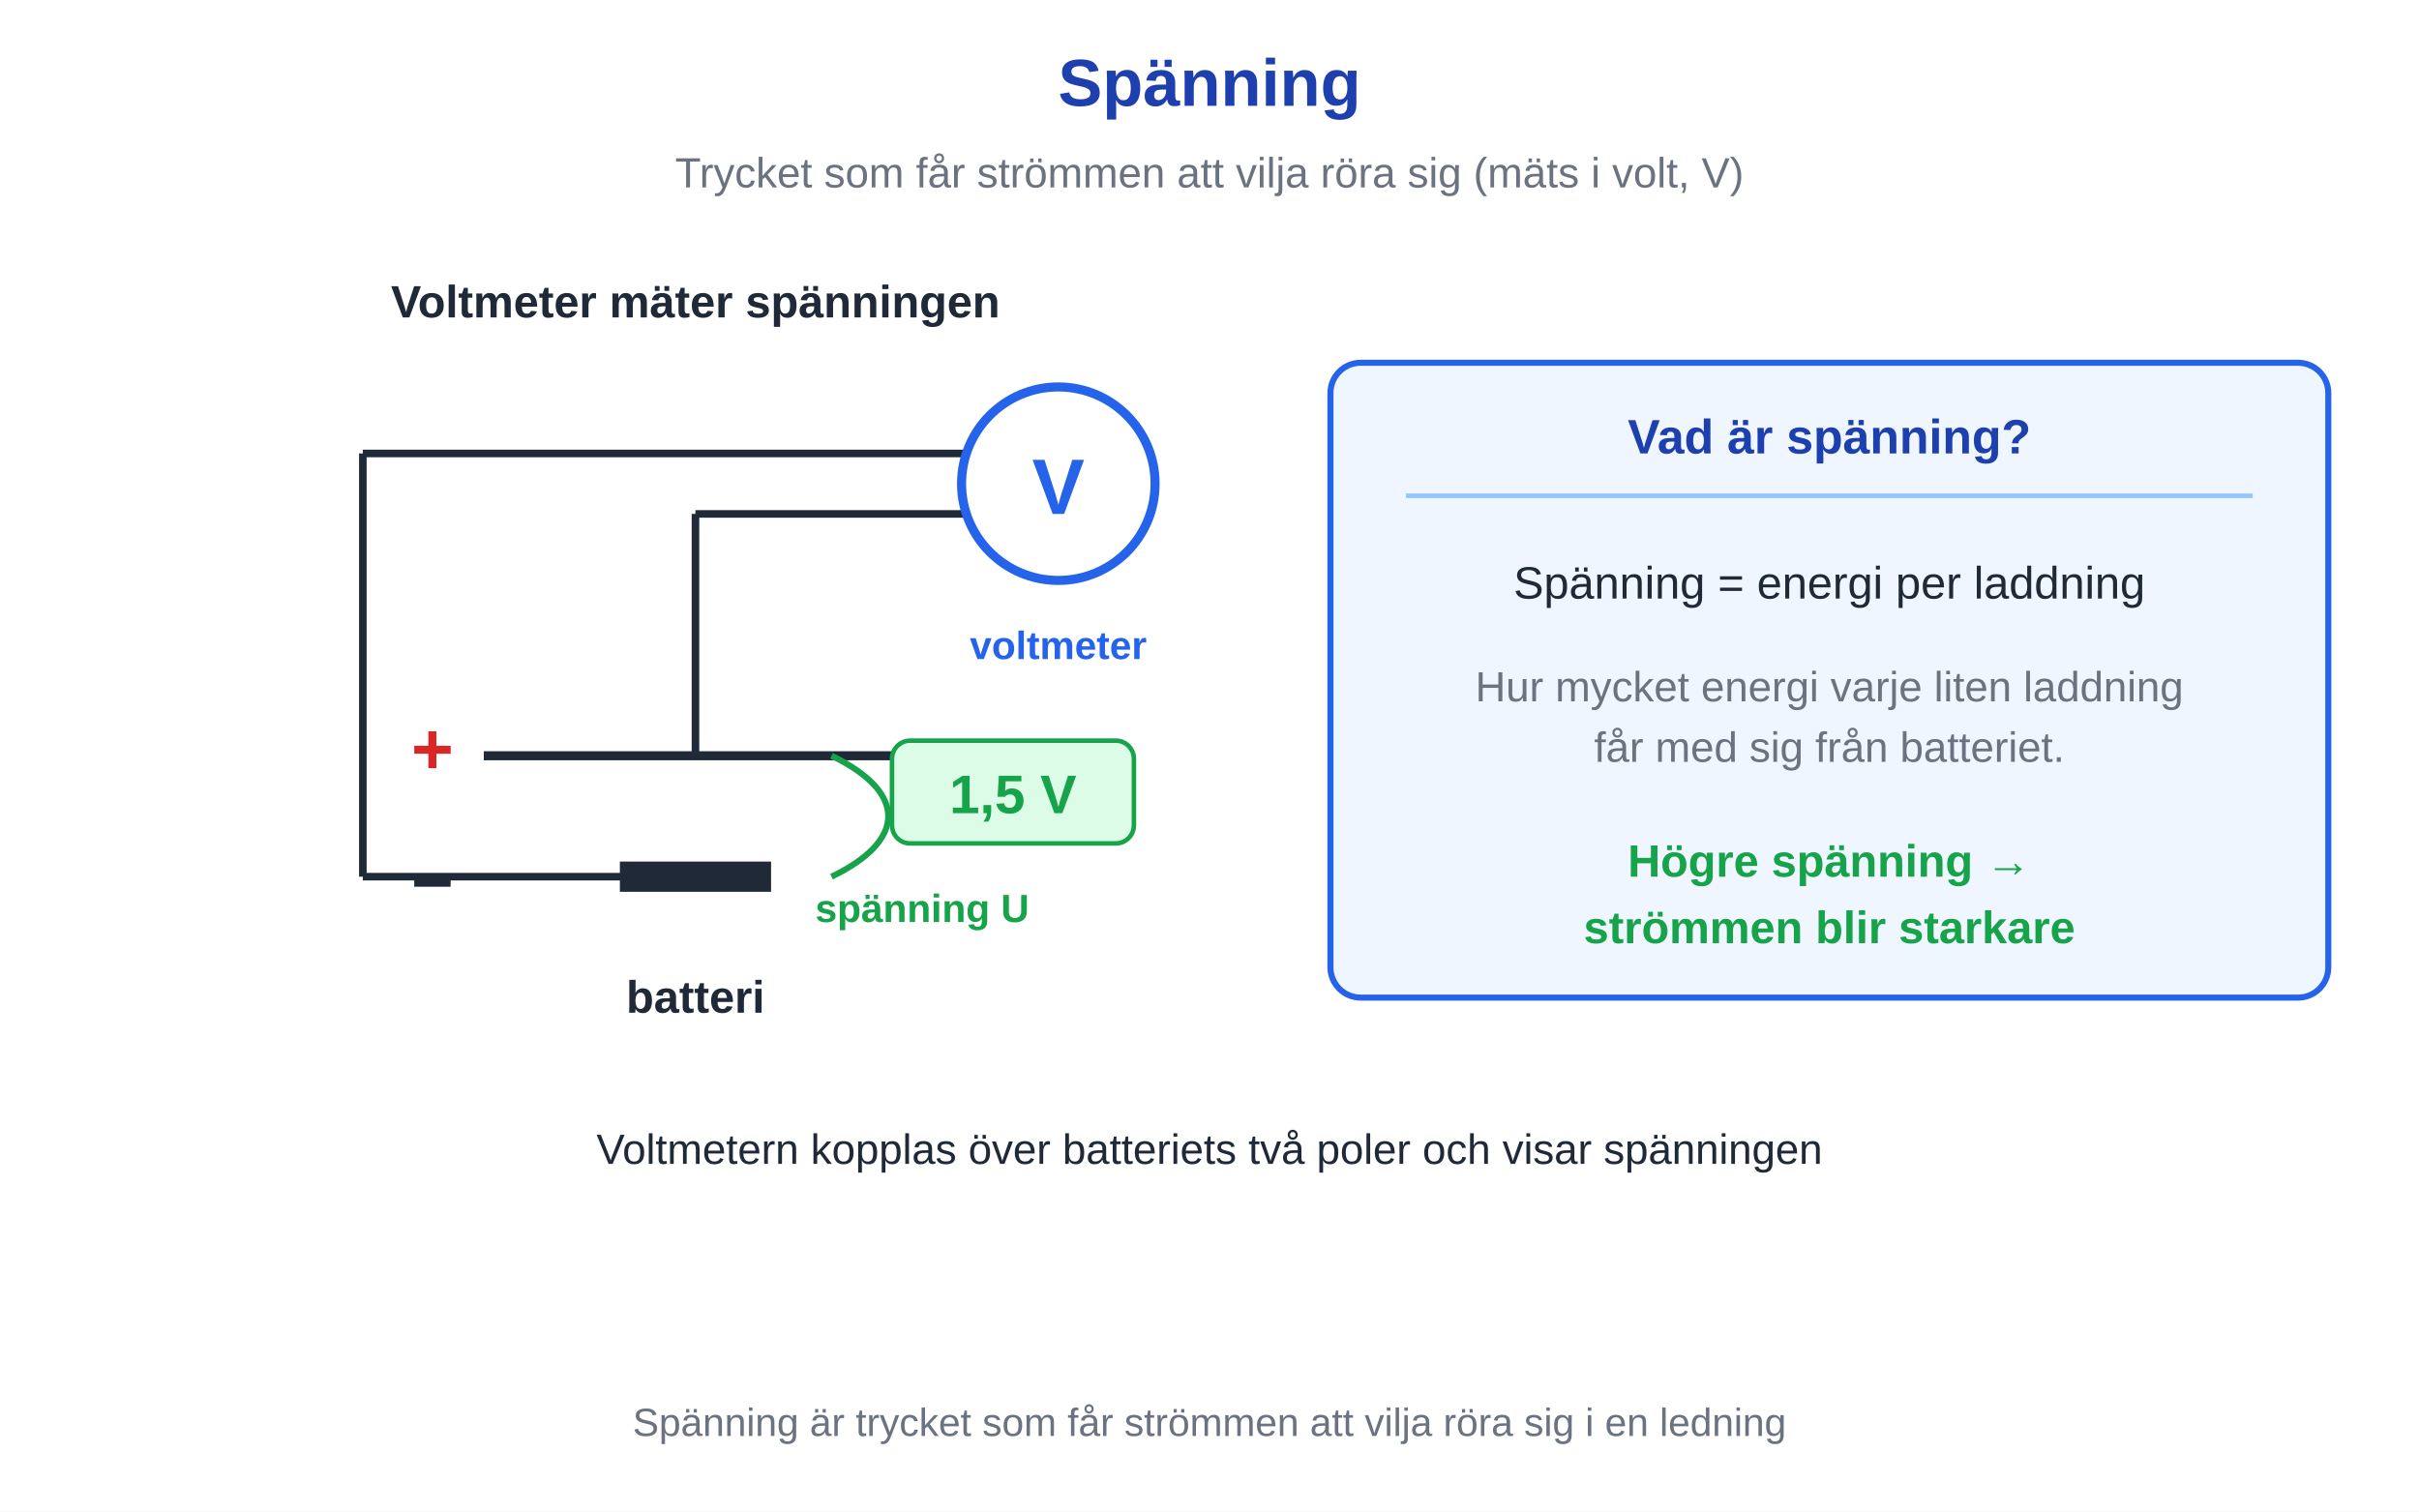
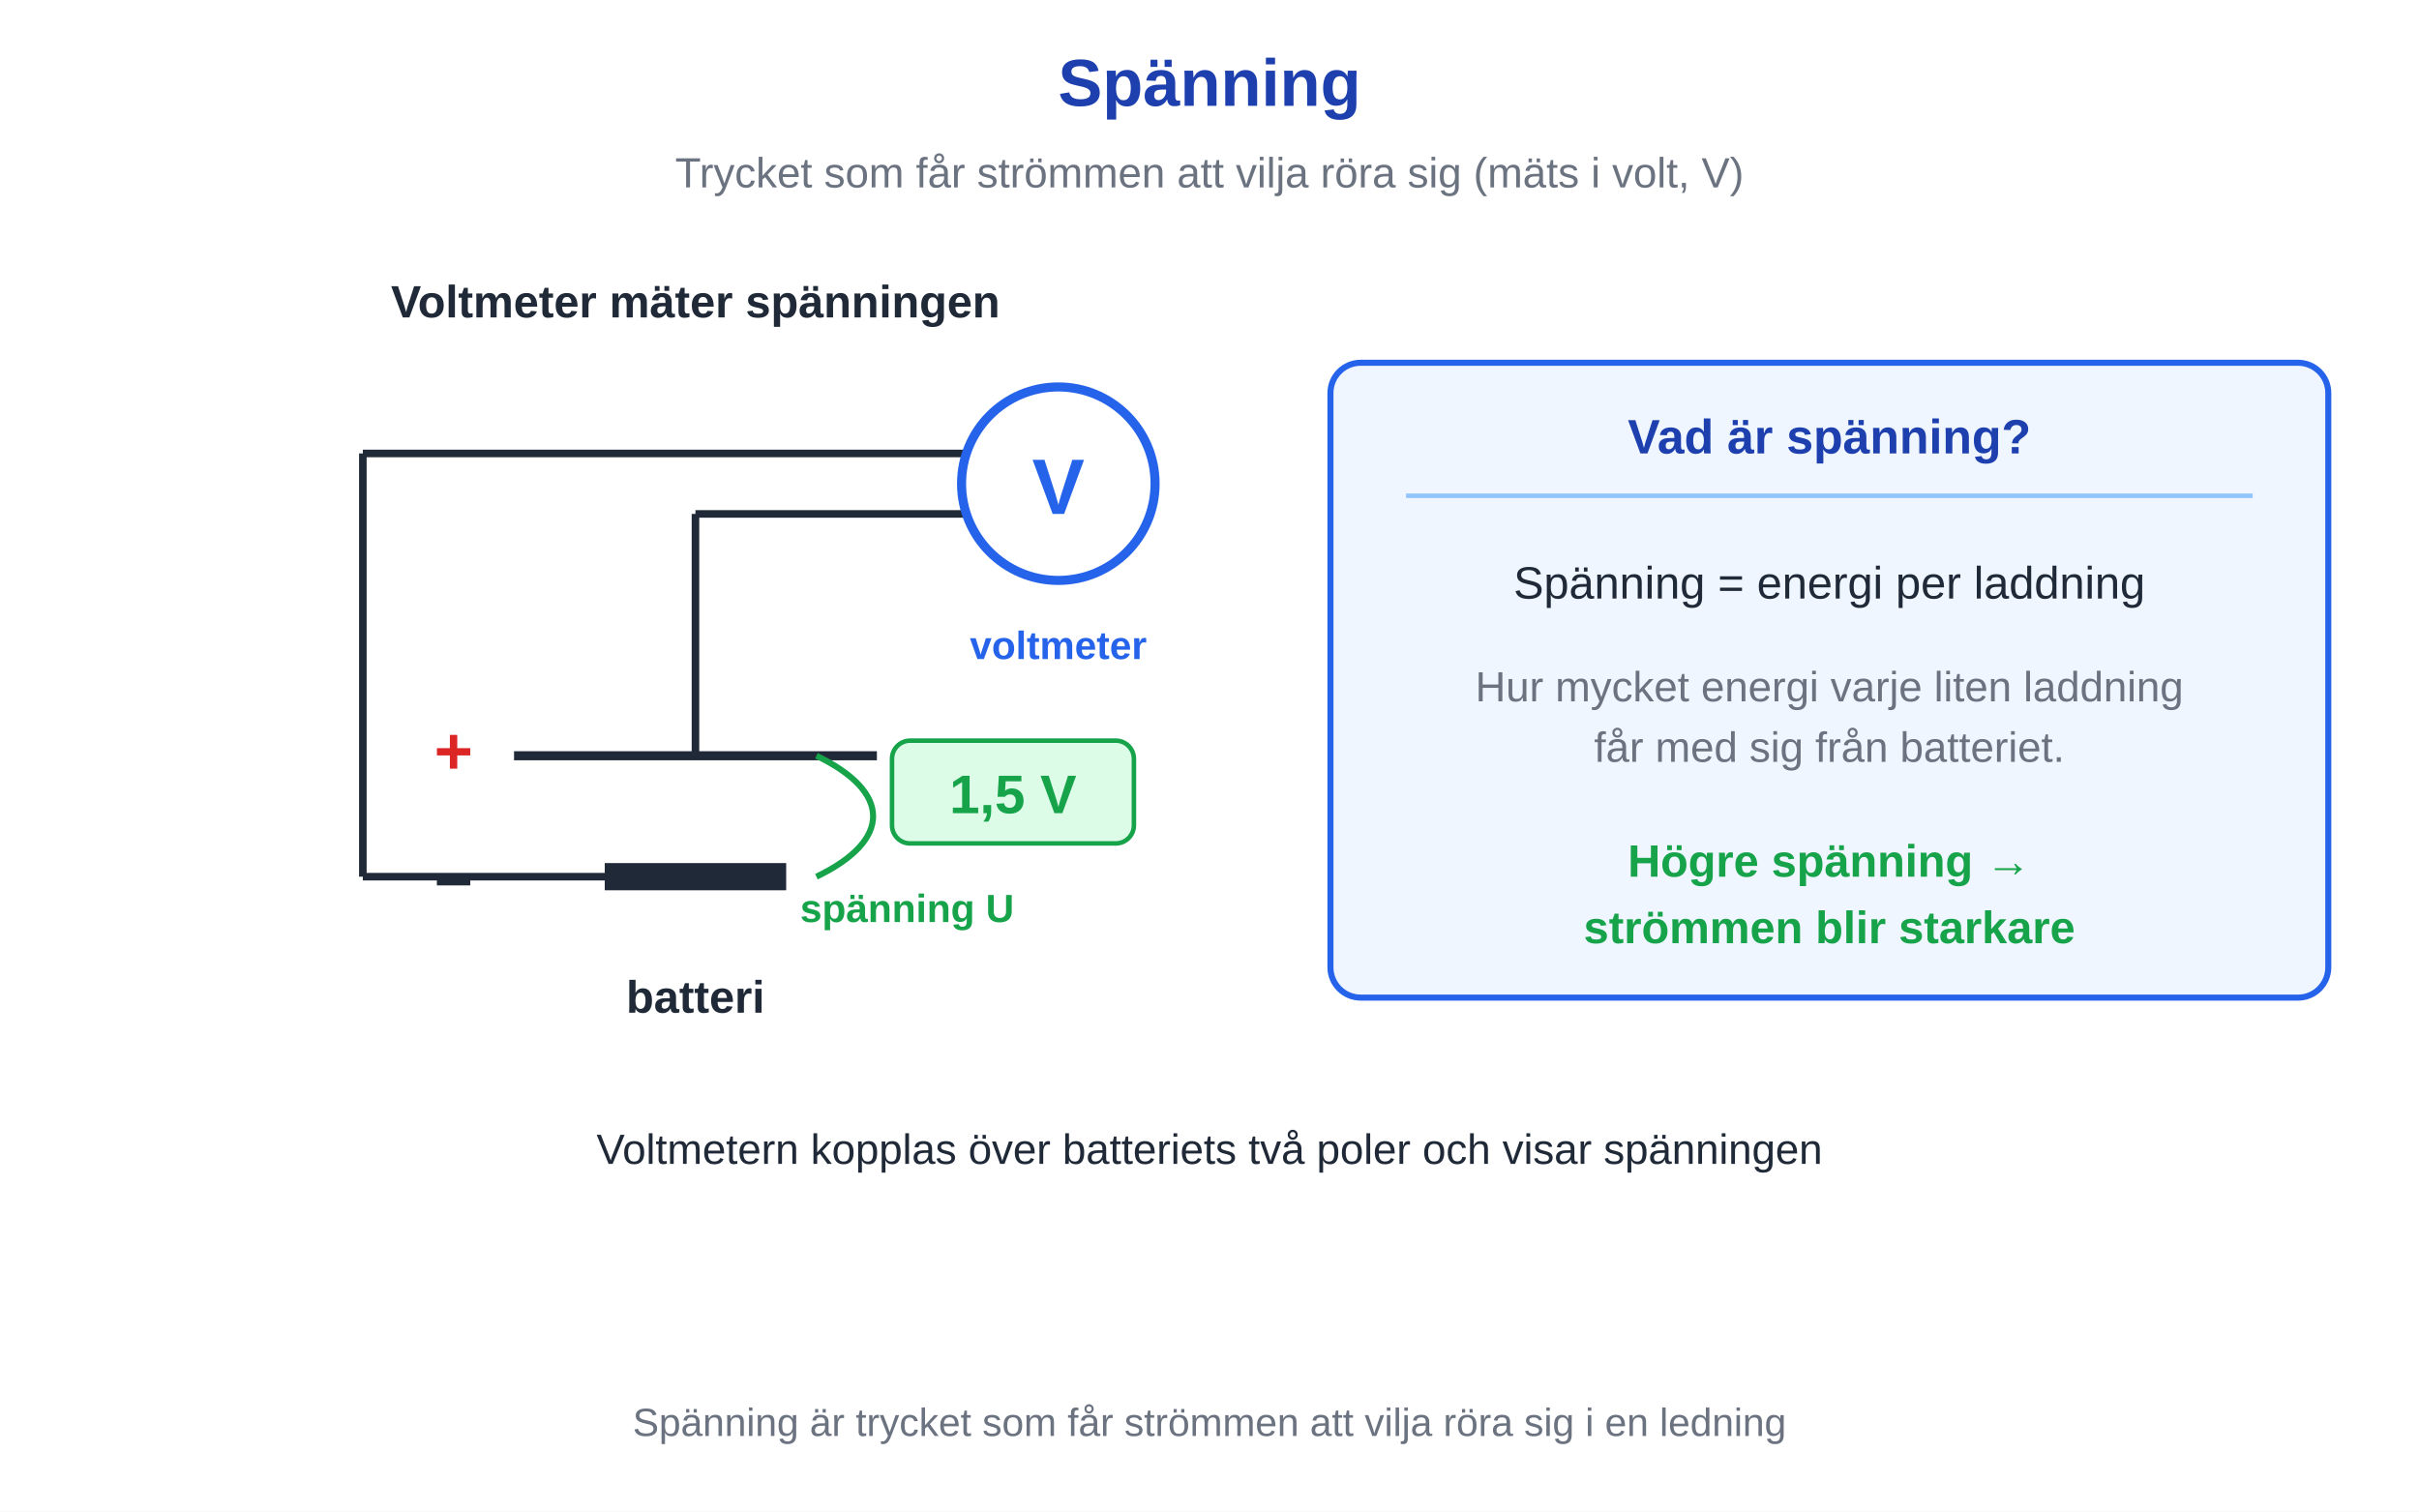
<svg xmlns="http://www.w3.org/2000/svg" viewBox="0 0 800 500" width="800" height="500">
  <rect width="800" height="500" fill="white" />
  <text x="400" y="35" font-family="Arial,sans-serif" font-size="22" fill="#1e40af" text-anchor="middle" font-weight="bold">Spänning</text>
  <text x="400" y="62" font-family="Arial,sans-serif" font-size="14" fill="#6b7280" text-anchor="middle">Trycket som får strömmen att vilja röra sig (mäts i volt, V)</text>
  <text x="230" y="105" font-family="Arial,sans-serif" font-size="15" fill="#1f2937" text-anchor="middle" font-weight="bold">Voltmeter mäter spänningen</text>
-   <line x1="160" y1="250" x2="300" y2="250" stroke="#1f2937" stroke-width="3" />
-   <line x1="205" y1="290" x2="255" y2="290" stroke="#1f2937" stroke-width="10" />
-   <text x="143" y="256" font-family="Arial,sans-serif" font-size="24" fill="#dc2626" text-anchor="middle" font-weight="bold">+</text>
-   <text x="143" y="300" font-family="Arial,sans-serif" font-size="24" fill="#1f2937" text-anchor="middle" font-weight="bold">−</text>
+   <line x1="170" y1="250" x2="290" y2="250" stroke="#1f2937" stroke-width="3" />
+   <line x1="200" y1="290" x2="260" y2="290" stroke="#1f2937" stroke-width="9" />
+   <text x="150" y="256" font-family="Arial,sans-serif" font-size="22" fill="#dc2626" text-anchor="middle" font-weight="bold">+</text>
+   <text x="150" y="299" font-family="Arial,sans-serif" font-size="22" fill="#1f2937" text-anchor="middle" font-weight="bold">−</text>
  <text x="230" y="335" font-family="Arial,sans-serif" font-size="15" fill="#1f2937" text-anchor="middle" font-weight="bold">batteri</text>
  <line x1="230" y1="250" x2="230" y2="170" stroke="#1f2937" stroke-width="2.5" />
  <line x1="230" y1="170" x2="330" y2="170" stroke="#1f2937" stroke-width="2.5" />
  <line x1="230" y1="290" x2="120" y2="290" stroke="#1f2937" stroke-width="2.5" />
  <line x1="120" y1="290" x2="120" y2="150" stroke="#1f2937" stroke-width="2.5" />
  <line x1="120" y1="150" x2="370" y2="150" stroke="#1f2937" stroke-width="2.5" />
  <circle cx="350" cy="160" r="32" fill="white" stroke="#2563eb" stroke-width="3" />
  <text x="350" y="170" font-family="Arial,sans-serif" font-size="26" fill="#2563eb" text-anchor="middle" font-weight="bold">V</text>
  <text x="350" y="218" font-family="Arial,sans-serif" font-size="13" fill="#2563eb" text-anchor="middle" font-weight="bold">voltmeter</text>
  <rect x="295" y="245" width="80" height="34" rx="6" fill="#dcfce7" stroke="#16a34a" stroke-width="1.5" />
  <text x="335" y="269" font-family="Arial,sans-serif" font-size="18" fill="#16a34a" text-anchor="middle" font-weight="bold">1,5 V</text>
-   <path d="M275 250 C300 262 300 278 275 290" fill="none" stroke="#16a34a" stroke-width="2" />
-   <text x="305" y="305" font-family="Arial,sans-serif" font-size="13" fill="#16a34a" text-anchor="middle" font-weight="bold">spänning U</text>
+   <path d="M270 250 C295 262 295 278 270 290" fill="none" stroke="#16a34a" stroke-width="2" />
+   <text x="300" y="305" font-family="Arial,sans-serif" font-size="13" fill="#16a34a" text-anchor="middle" font-weight="bold">spänning U</text>
  <rect x="440" y="120" width="330" height="210" rx="10" fill="#eff6ff" stroke="#2563eb" stroke-width="2" />
  <text x="605" y="150" font-family="Arial,sans-serif" font-size="16" fill="#1e40af" text-anchor="middle" font-weight="bold">Vad är spänning?</text>
  <line x1="465" y1="164" x2="745" y2="164" stroke="#93c5fd" stroke-width="1.5" />
  <text x="605" y="198" font-family="Arial,sans-serif" font-size="15" fill="#1f2937" text-anchor="middle">Spänning = energi per laddning</text>
  <text x="605" y="232" font-family="Arial,sans-serif" font-size="14" fill="#6b7280" text-anchor="middle">Hur mycket energi varje liten laddning</text>
  <text x="605" y="252" font-family="Arial,sans-serif" font-size="14" fill="#6b7280" text-anchor="middle">får med sig från batteriet.</text>
  <text x="605" y="290" font-family="Arial,sans-serif" font-size="15" fill="#16a34a" text-anchor="middle" font-weight="bold">Högre spänning →</text>
  <text x="605" y="312" font-family="Arial,sans-serif" font-size="15" fill="#16a34a" text-anchor="middle" font-weight="bold">strömmen blir starkare</text>
  <text x="400" y="385" font-family="Arial,sans-serif" font-size="14" fill="#1f2937" text-anchor="middle">Voltmetern kopplas över batteriets två poler och visar spänningen</text>
  <text x="400" y="475" font-family="Arial,sans-serif" font-size="13" fill="#6b7280" text-anchor="middle">Spänning är trycket som får strömmen att vilja röra sig i en ledning</text>
</svg>
